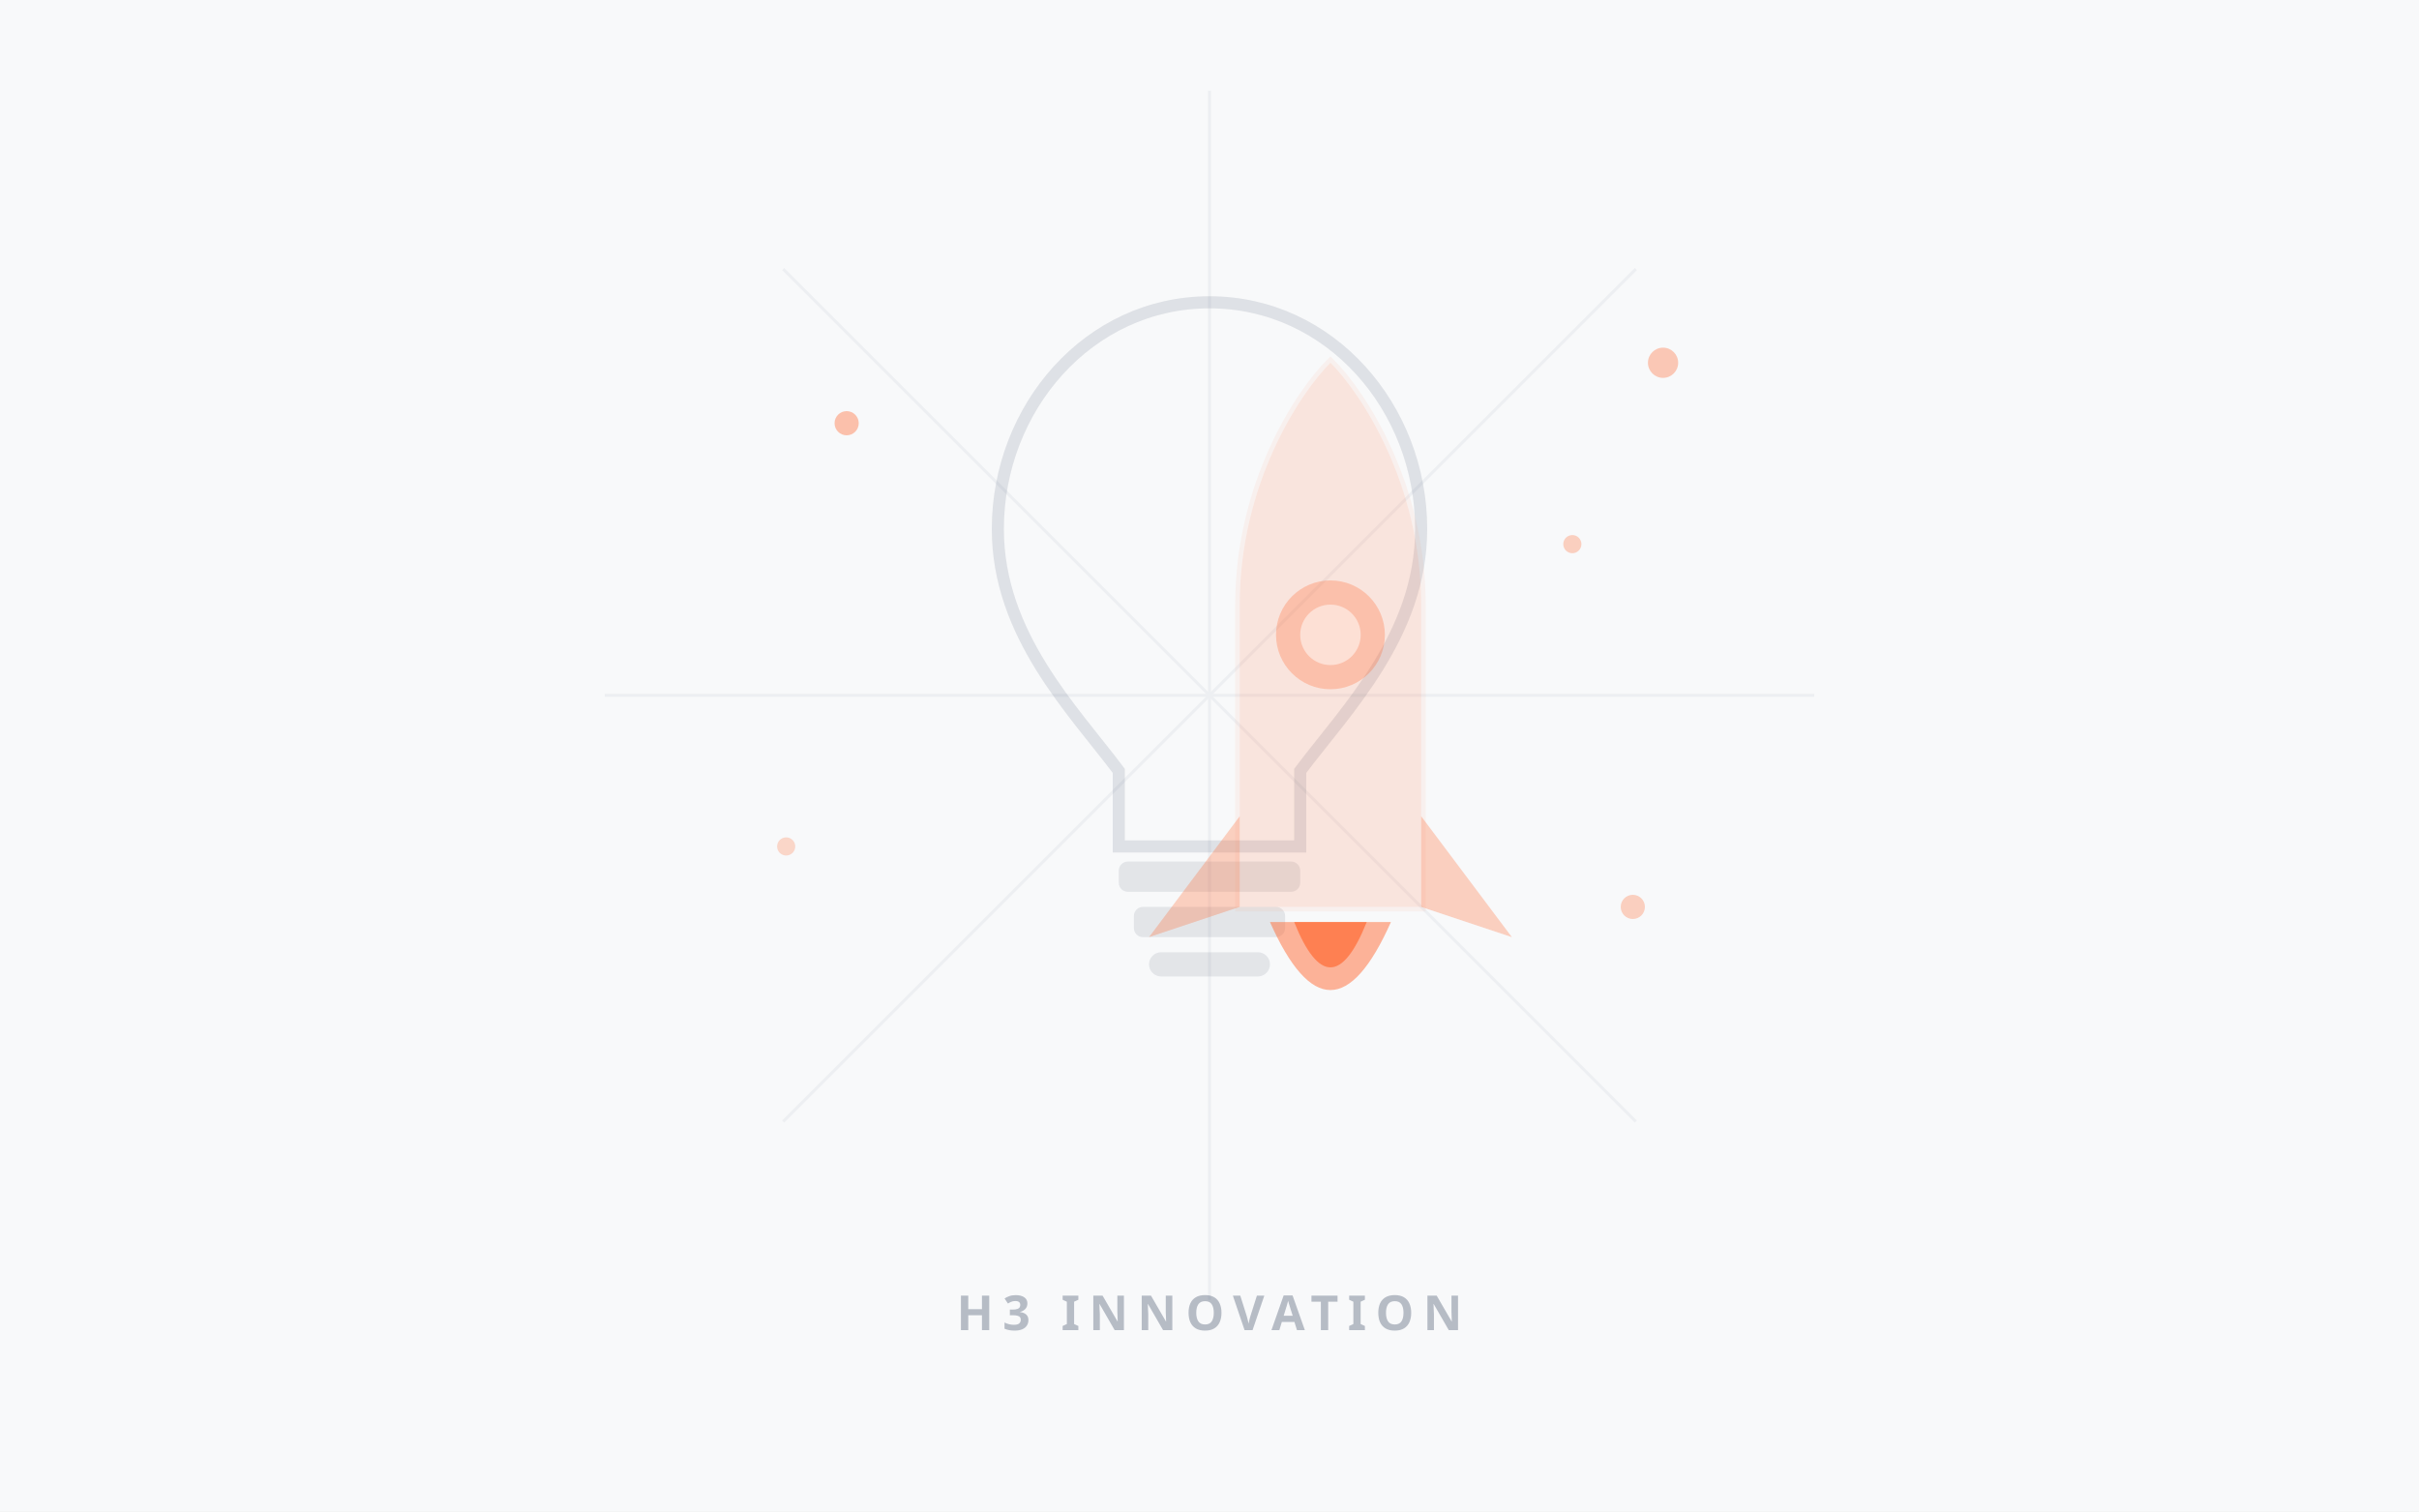
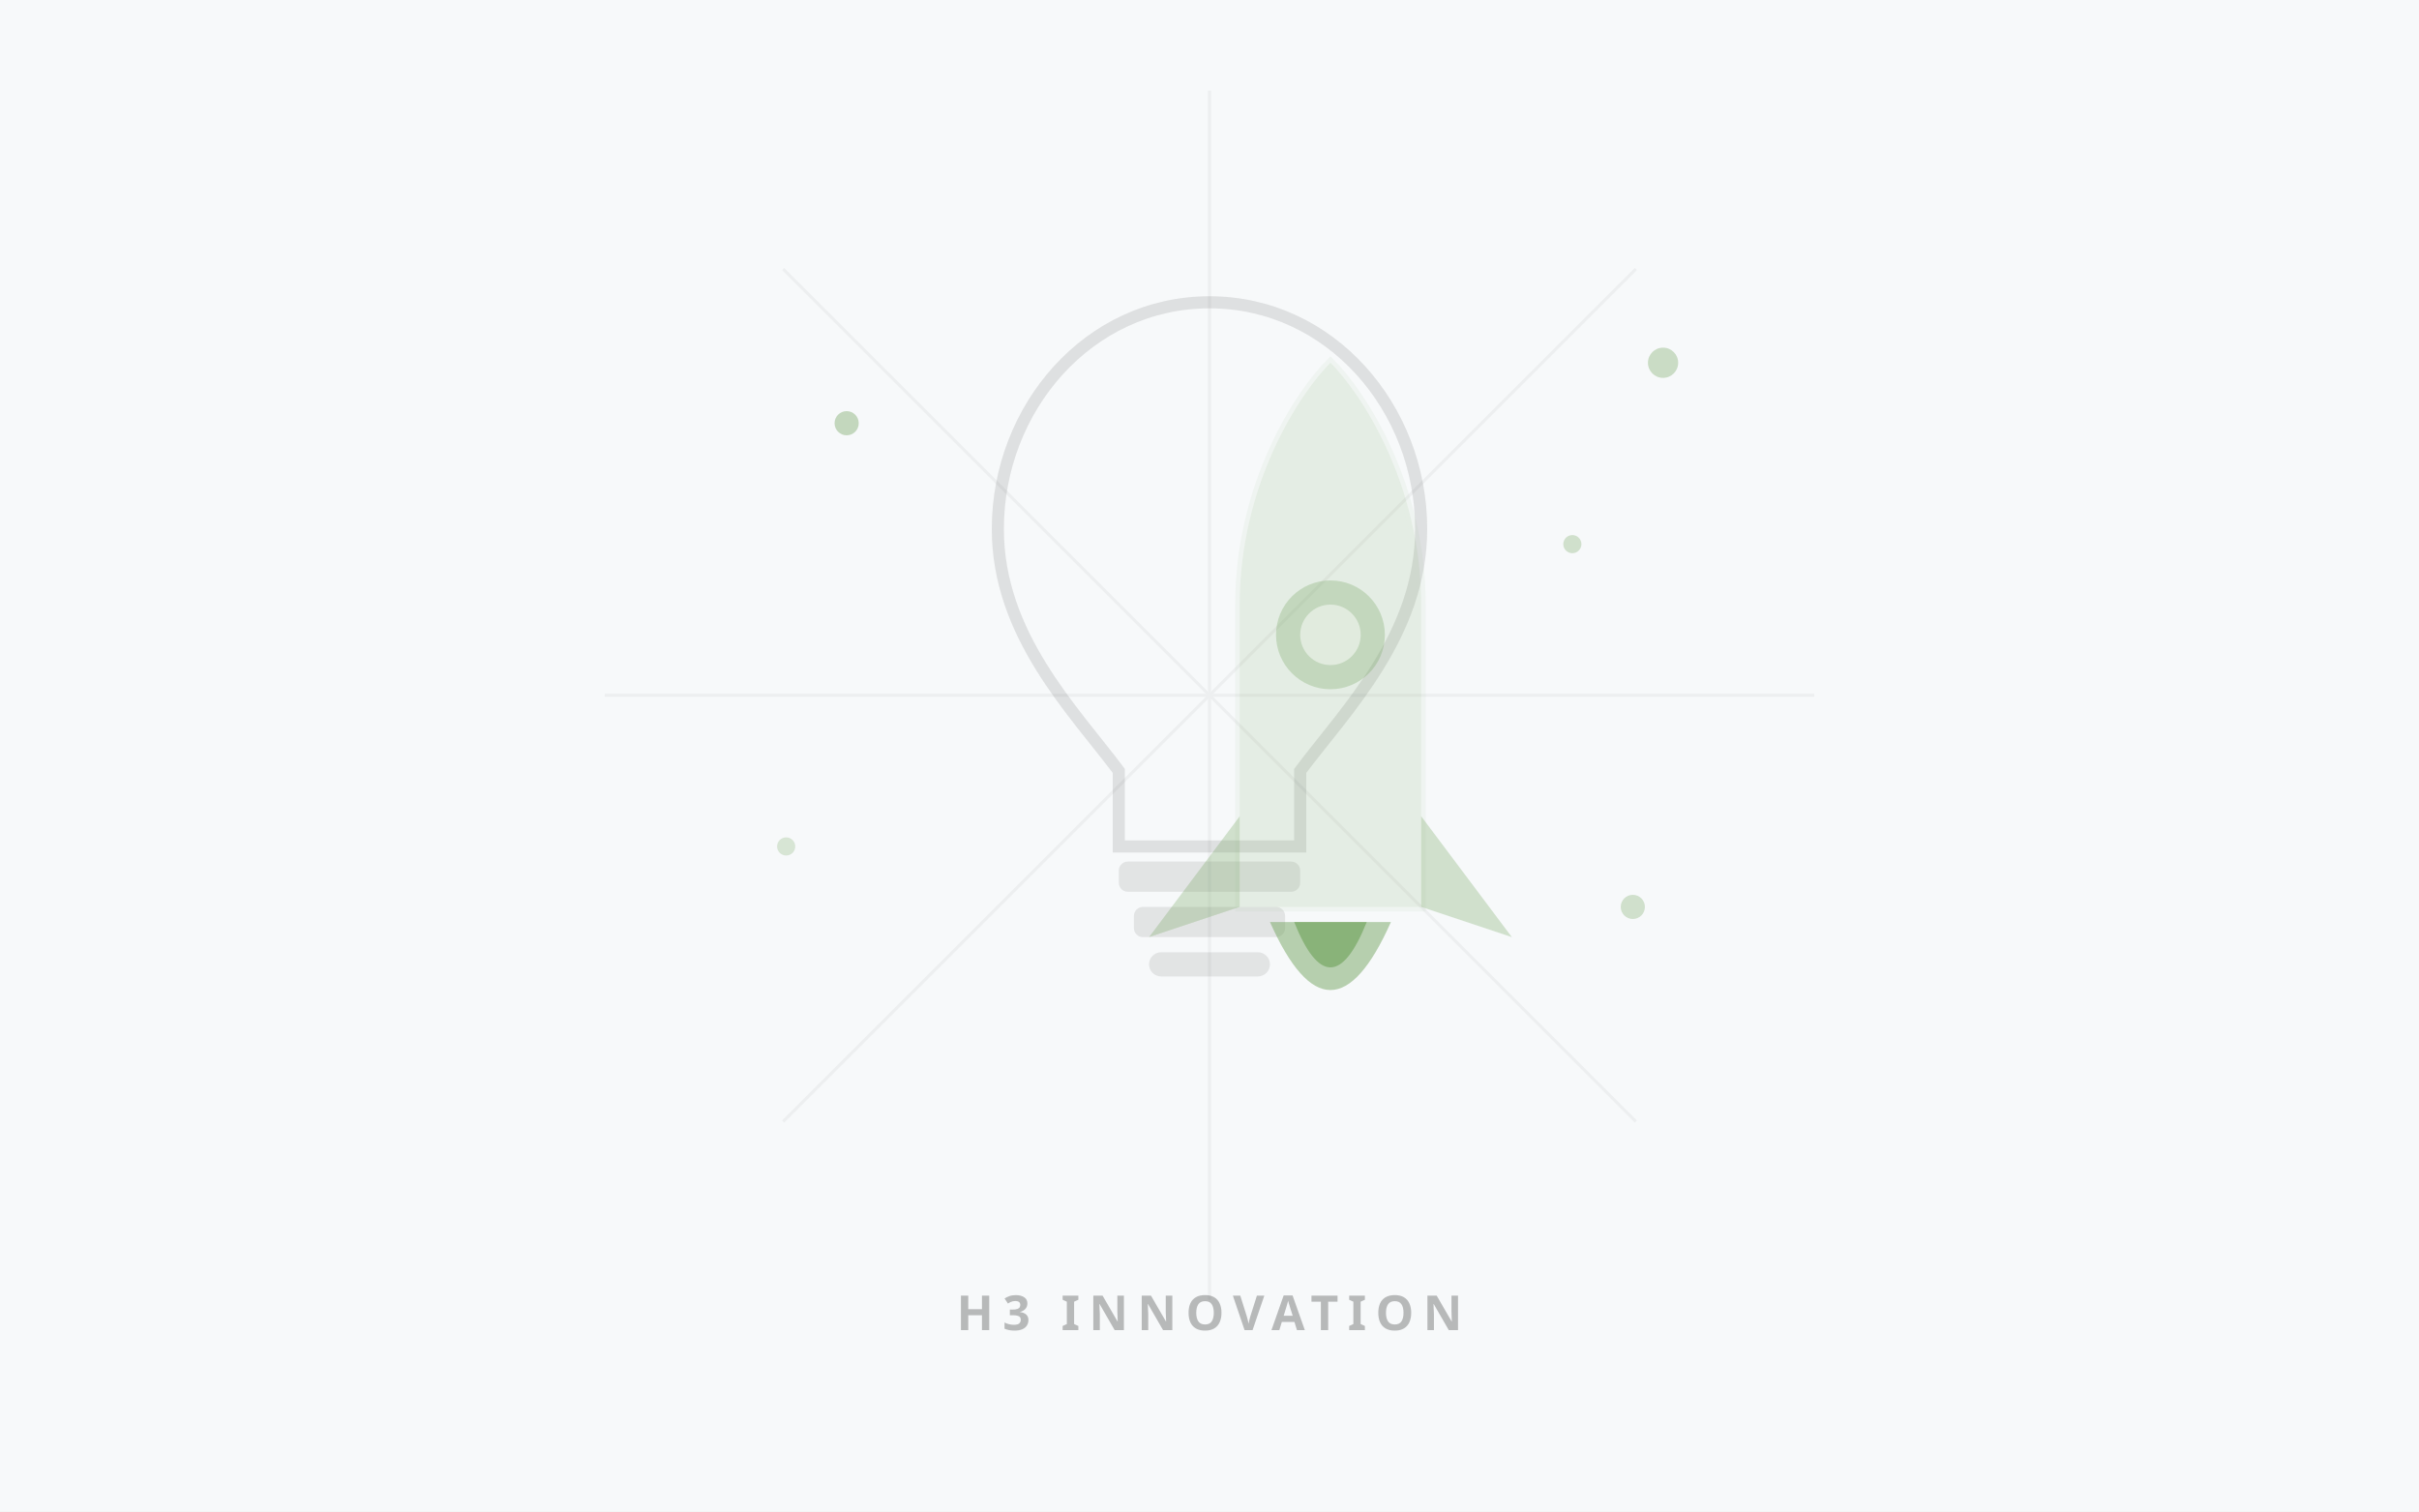
<svg xmlns="http://www.w3.org/2000/svg" viewBox="0 0 800 500" fill="none">
-   <rect width="800" height="500" fill="#F8F9FA" />
+   <rect width="800" height="500" fill="#F7F9FA" />
  <g opacity="0.05" transform="translate(400, 230)">
-     <line x1="0" y1="-200" x2="0" y2="200" stroke="#1B2B4B" stroke-width="1" />
-     <line x1="-200" y1="0" x2="200" y2="0" stroke="#1B2B4B" stroke-width="1" />
-     <line x1="-141" y1="-141" x2="141" y2="141" stroke="#1B2B4B" stroke-width="1" />
-     <line x1="141" y1="-141" x2="-141" y2="141" stroke="#1B2B4B" stroke-width="1" />
+     <line x1="0" y1="-200" x2="0" y2="200" stroke="#232323" stroke-width="1" />
+     <line x1="-200" y1="0" x2="200" y2="0" stroke="#232323" stroke-width="1" />
+     <line x1="-141" y1="-141" x2="141" y2="141" stroke="#232323" stroke-width="1" />
+     <line x1="141" y1="-141" x2="-141" y2="141" stroke="#232323" stroke-width="1" />
  </g>
  <g transform="translate(330, 100)">
-     <path d="M70 0 C30 0, 0 35, 0 75 C0 110, 25 135, 40 155 L40 180 L100 180 L100 155 C115 135, 140 110, 140 75 C140 35, 110 0, 70 0Z" stroke="#1B2B4B" stroke-width="4" fill="none" opacity="0.12" />
-     <rect x="40" y="185" width="60" height="10" rx="3" fill="#1B2B4B" opacity="0.1" />
-     <rect x="45" y="200" width="50" height="10" rx="3" fill="#1B2B4B" opacity="0.1" />
-     <rect x="50" y="215" width="40" height="8" rx="4" fill="#1B2B4B" opacity="0.1" />
+     <path d="M70 0 C30 0, 0 35, 0 75 C0 110, 25 135, 40 155 L40 180 L100 180 L100 155 C115 135, 140 110, 140 75 C140 35, 110 0, 70 0Z" stroke="#232323" stroke-width="4" fill="none" opacity="0.12" />
+     <rect x="40" y="185" width="60" height="10" rx="3" fill="#232323" opacity="0.1" />
+     <rect x="45" y="200" width="50" height="10" rx="3" fill="#232323" opacity="0.1" />
+     <rect x="50" y="215" width="40" height="8" rx="4" fill="#232323" opacity="0.1" />
  </g>
  <g transform="translate(340, 120)">
-     <path d="M70 180 L70 80 C70 40, 90 10, 100 0 C110 10, 130 40, 130 80 L130 180Z" fill="#FF6B35" opacity="0.15" stroke="#FF6B35" stroke-width="3" stroke-opacity="0.4" />
-     <circle cx="100" cy="90" r="18" fill="#FF6B35" opacity="0.3" />
+     <path d="M70 180 L70 80 C70 40, 90 10, 100 0 C110 10, 130 40, 130 80 L130 180Z" fill="#76A662" opacity="0.15" stroke="#76A662" stroke-width="3" stroke-opacity="0.4" />
+     <circle cx="100" cy="90" r="18" fill="#76A662" opacity="0.3" />
    <circle cx="100" cy="90" r="10" fill="white" opacity="0.5" />
-     <path d="M70 150 L40 190 L70 180Z" fill="#FF6B35" opacity="0.3" />
-     <path d="M130 150 L160 190 L130 180Z" fill="#FF6B35" opacity="0.3" />
-     <path d="M80 185 Q100 230 120 185" fill="#FF6B35" opacity="0.5" />
-     <path d="M88 185 Q100 215 112 185" fill="#FF6B35" opacity="0.7" />
+     <path d="M70 150 L40 190 L70 180Z" fill="#76A662" opacity="0.3" />
+     <path d="M130 150 L160 190 L130 180Z" fill="#76A662" opacity="0.3" />
+     <path d="M80 185 Q100 230 120 185" fill="#76A662" opacity="0.5" />
+     <path d="M88 185 Q100 215 112 185" fill="#76A662" opacity="0.7" />
  </g>
-   <circle cx="280" cy="140" r="4" fill="#FF6B35" opacity="0.4" />
-   <circle cx="520" cy="180" r="3" fill="#FF6B35" opacity="0.3" />
-   <circle cx="550" cy="120" r="5" fill="#FF6B35" opacity="0.35" />
-   <circle cx="260" cy="280" r="3" fill="#FF6B35" opacity="0.25" />
-   <circle cx="540" cy="300" r="4" fill="#FF6B35" opacity="0.3" />
-   <text x="400" y="440" font-family="system-ui, sans-serif" font-size="16" fill="#1B2B4B" text-anchor="middle" font-weight="600" letter-spacing="3" opacity="0.3">H3 INNOVATION</text>
+   <circle cx="280" cy="140" r="4" fill="#76A662" opacity="0.4" />
+   <circle cx="520" cy="180" r="3" fill="#76A662" opacity="0.3" />
+   <circle cx="550" cy="120" r="5" fill="#76A662" opacity="0.35" />
+   <circle cx="260" cy="280" r="3" fill="#76A662" opacity="0.25" />
+   <circle cx="540" cy="300" r="4" fill="#76A662" opacity="0.3" />
+   <text x="400" y="440" font-family="system-ui, sans-serif" font-size="16" fill="#232323" text-anchor="middle" font-weight="600" letter-spacing="3" opacity="0.3">H3 INNOVATION</text>
</svg>
